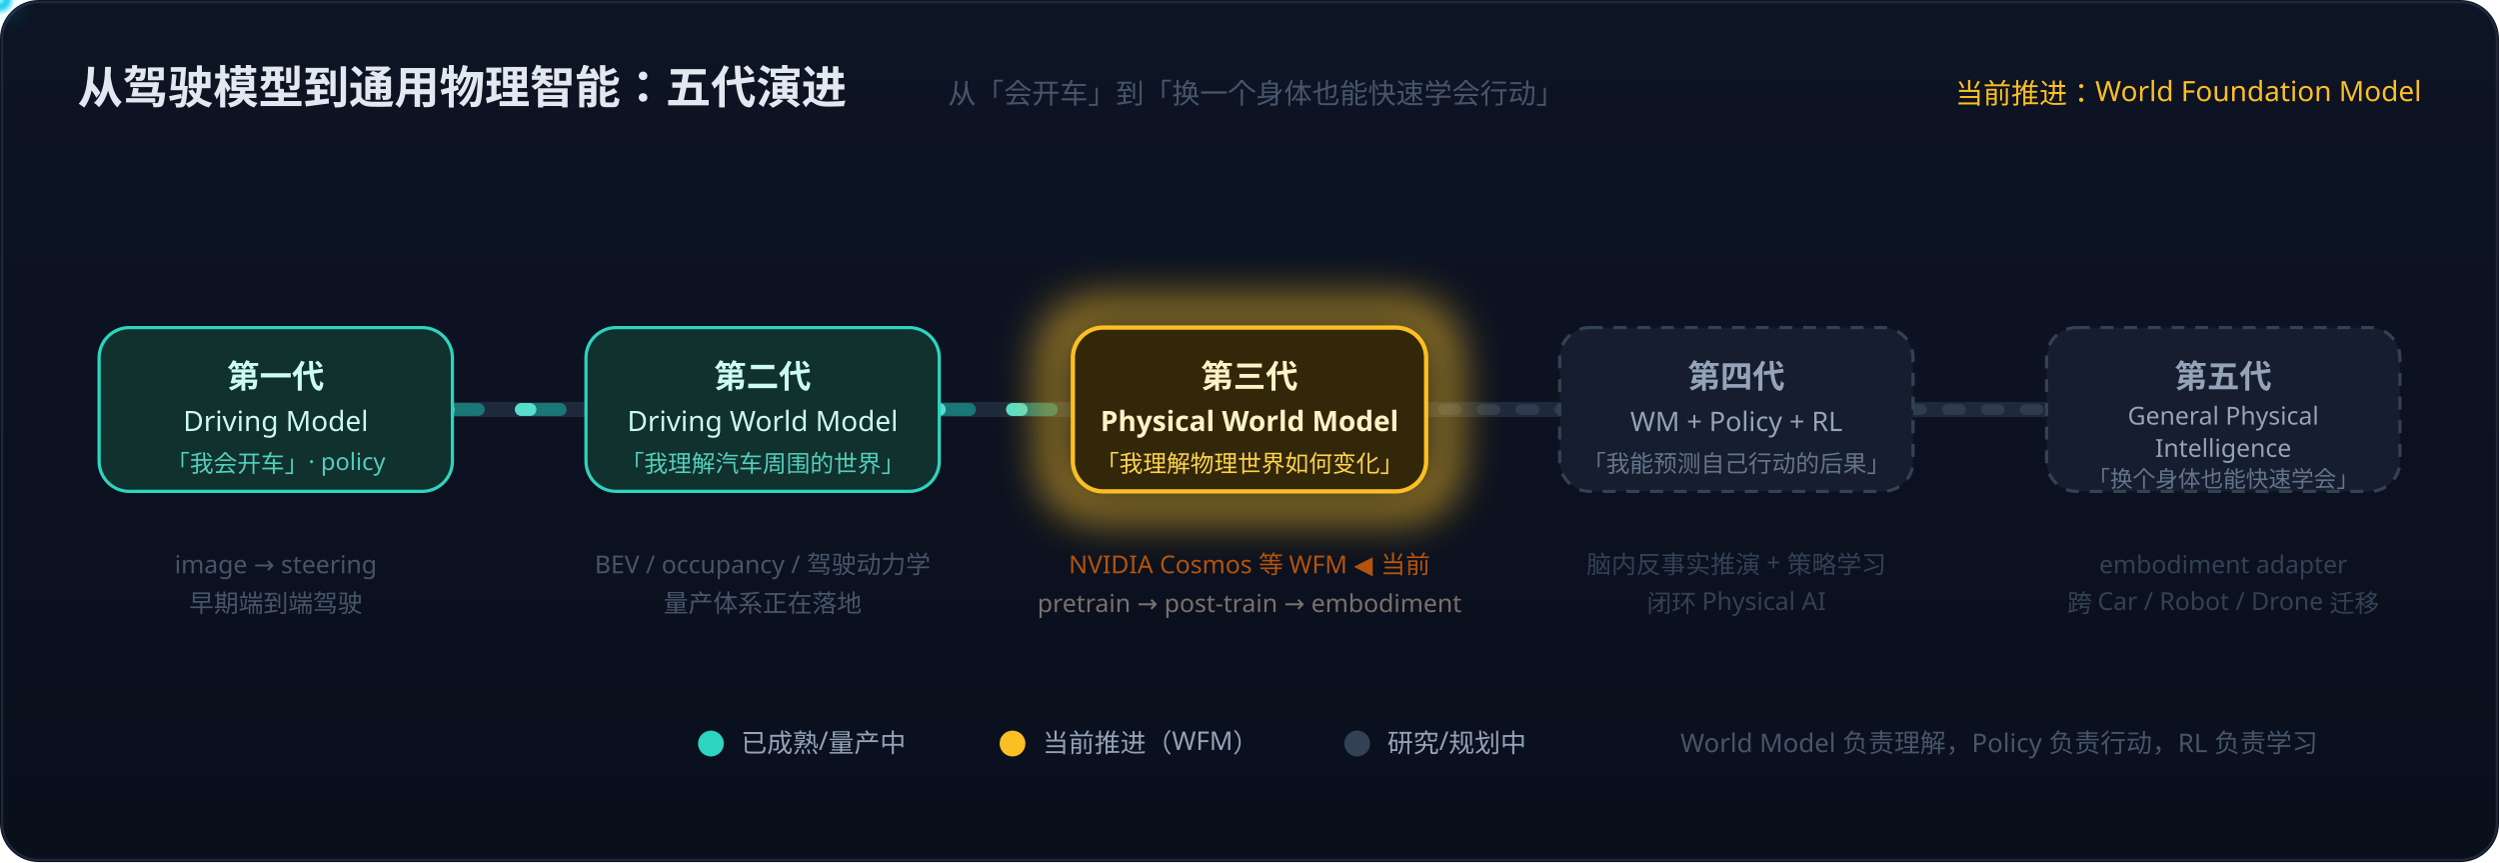
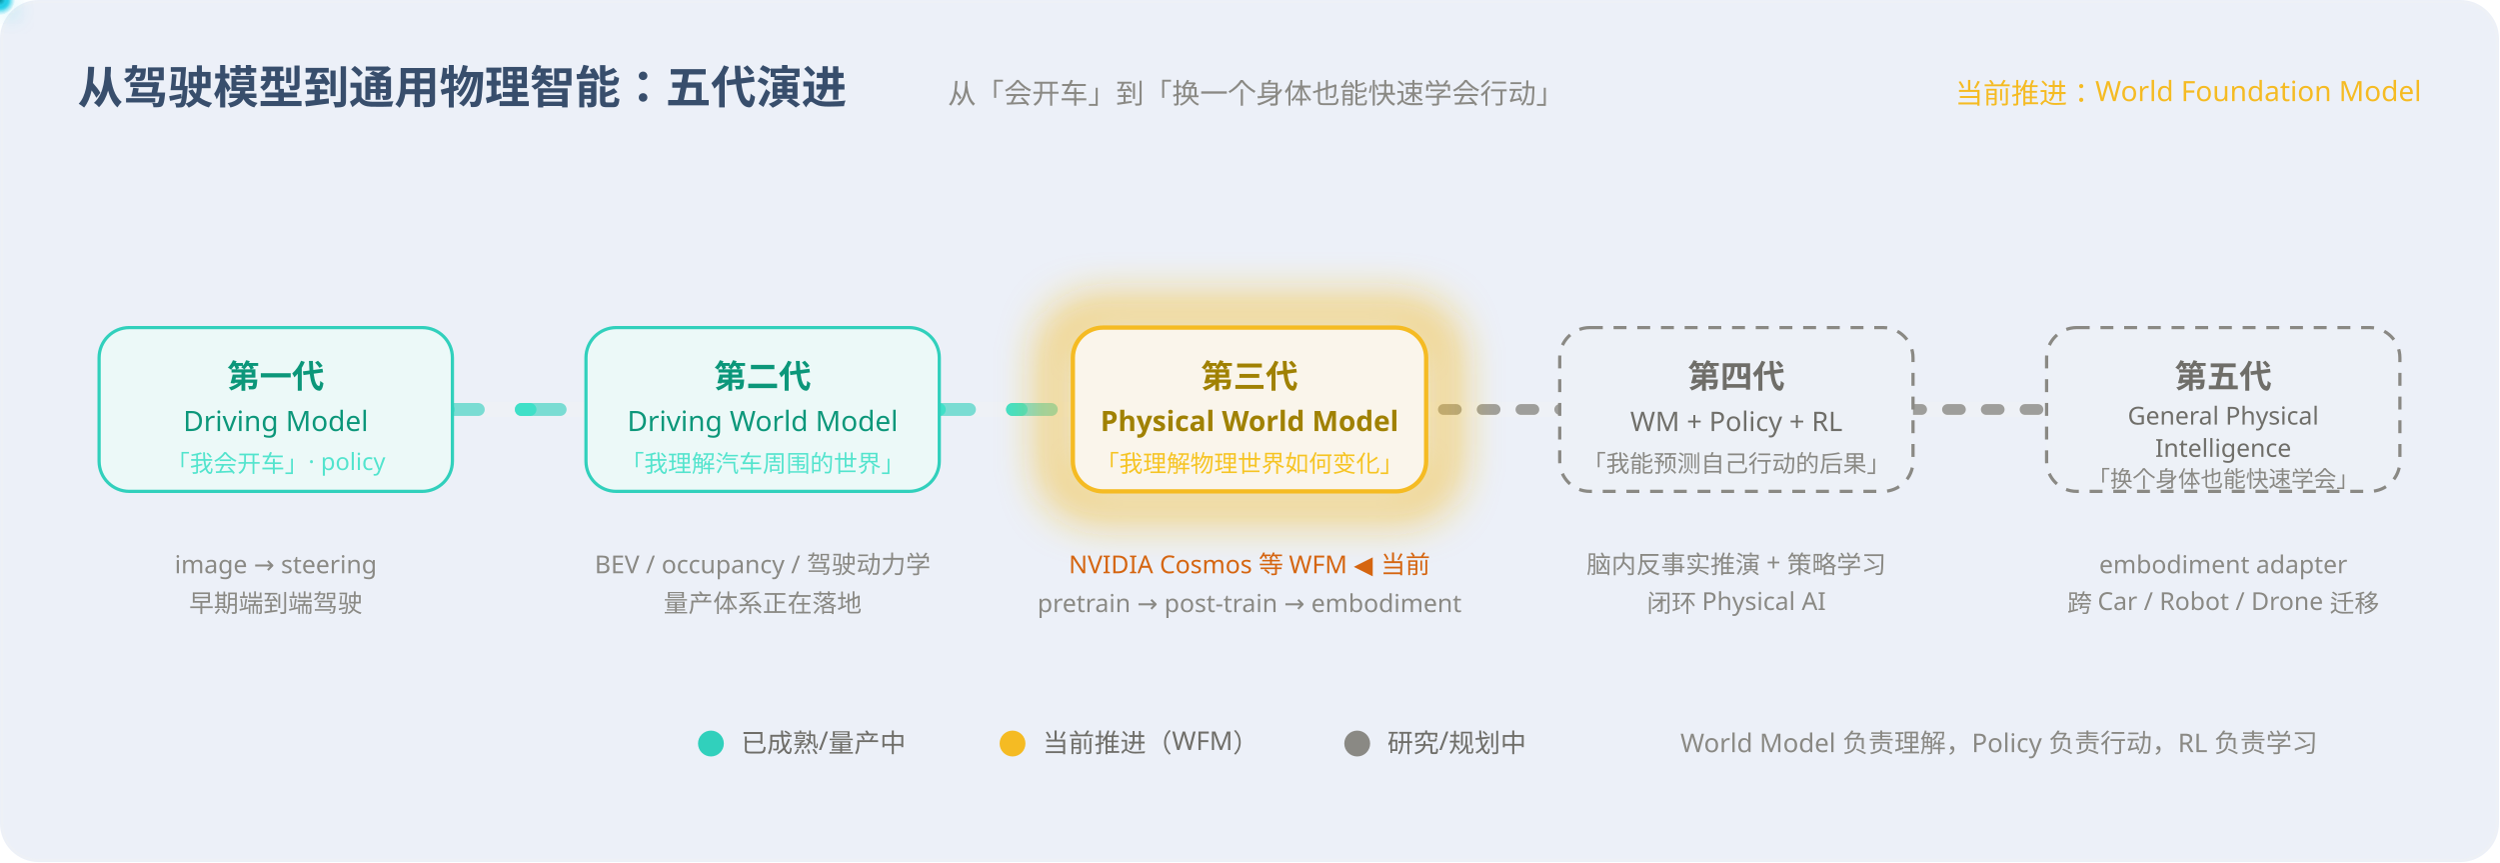
<svg xmlns="http://www.w3.org/2000/svg" width="1160" height="400" viewBox="0 0 1160 400" font-family="PingFang SC, Hiragino Sans GB, Microsoft YaHei, sans-serif">
  <defs>
    <linearGradient id="bg2" x1="0" y1="0" x2="0" y2="1">
-       <stop offset="0" stop-color="#0d1424" />
-       <stop offset="1" stop-color="#0a0f1c" />
+       <stop offset="0" stop-color="#ecf0f8" />
+       <stop offset="1" stop-color="#ecf0f8" />
    </linearGradient>
    <filter id="softGlow2" x="-60%" y="-60%" width="220%" height="220%">
      <feGaussianBlur stdDeviation="6" result="b" />
      <feMerge>
        <feMergeNode in="b" />
        <feMergeNode in="SourceGraphic" />
      </feMerge>
    </filter>
    <filter id="haloBlur2" x="-60%" y="-60%" width="220%" height="220%">
      <feGaussianBlur stdDeviation="10" />
    </filter>
    <radialGradient id="particle2" cx="0.5" cy="0.5" r="0.5">
-       <stop offset="0" stop-color="#a5f3fc" />
-       <stop offset="0.5" stop-color="#22d3ee" />
-       <stop offset="1" stop-color="#22d3ee" stop-opacity="0" />
+       <stop offset="0" stop-color="#058e9e" />
+       <stop offset="0.5" stop-color="#27cfe9" />
+       <stop offset="1" stop-color="#27cfe9" stop-opacity="0" />
    </radialGradient>
  </defs>
  <style>
    @keyframes flowDashG { to { stroke-dashoffset: -76; } }
    @keyframes pulseG { 0%,100% { opacity: 0.12; } 50% { opacity: 0.6; } }
    @keyframes shimmerG { 0%,100% { opacity: 0.78; } 50% { opacity: 1; } }
    .flowG  { stroke-dasharray: 18 20; animation: flowDashG 1.5s linear infinite; }
    .flowG2 { stroke-dasharray: 4 34;  animation: flowDashG 1.5s linear infinite; }
    .halo-nowG { animation: pulseG 1.8s ease-in-out infinite; }
    .done-nodeG { animation: shimmerG 3.5s ease-in-out infinite; }
  </style>
  <rect width="1160" height="400" rx="18" fill="url(#bg2)" />
-   <rect x="1" y="1" width="1158" height="398" rx="17" fill="none" stroke="#1e293b" stroke-width="1" />
-   <text x="36" y="48" font-size="21" font-weight="700" fill="#e2e8f0">从驾驶模型到通用物理智能：五代演进</text>
-   <text x="440" y="48" font-size="13" fill="#475569">从「会开车」到「换一个身体也能快速学会行动」</text>
-   <text x="1124" y="48" font-size="13" fill="#fbbf24" text-anchor="end">当前推进：World Foundation Model</text>
-   <path d="M 128 190 H 1032" fill="none" stroke="#1e293b" stroke-width="7" stroke-linecap="round" />
-   <path class="flowG" d="M 128 190 H 580" fill="none" stroke="#14b8a6" stroke-width="6" stroke-linecap="round" opacity="0.55" />
-   <path class="flowG2" d="M 128 190 H 580" fill="none" stroke="#5eead4" stroke-width="6" stroke-linecap="round" opacity="0.9" />
-   <path d="M 580 190 H 1032" fill="none" stroke="#334155" stroke-width="5" stroke-dasharray="6 12" stroke-linecap="round" opacity="0.8" />
+   <rect x="1" y="1" width="1158" height="398" rx="17" fill="none" stroke="#eef1f6" stroke-width="1" />
+   <text x="36" y="48" font-size="21" font-weight="700" fill="#384e6c">从驾驶模型到通用物理智能：五代演进</text>
+   <text x="440" y="48" font-size="13" fill="#8a8984">从「会开车」到「换一个身体也能快速学会行动」</text>
+   <text x="1124" y="48" font-size="13" fill="#f5bb23" text-anchor="end">当前推进：World Foundation Model</text>
+   <path d="M 128 190 H 1032" fill="none" stroke="#eef1f6" stroke-width="7" stroke-linecap="round" />
+   <path class="flowG" d="M 128 190 H 580" fill="none" stroke="#1bcab7" stroke-width="6" stroke-linecap="round" opacity="0.55" />
+   <path class="flowG2" d="M 128 190 H 580" fill="none" stroke="#38e0c6" stroke-width="6" stroke-linecap="round" opacity="0.9" />
+   <path d="M 580 190 H 1032" fill="none" stroke="#8a8984" stroke-width="5" stroke-dasharray="6 12" stroke-linecap="round" opacity="0.8" />
  <circle r="7" fill="url(#particle2)" filter="url(#softGlow2)">
    <animateMotion dur="5s" repeatCount="indefinite" path="M 128 190 H 580" />
  </circle>
  <circle r="5" fill="url(#particle2)" filter="url(#softGlow2)">
    <animateMotion dur="5s" begin="2.5s" repeatCount="indefinite" path="M 128 190 H 580" />
  </circle>
  <g class="done-nodeG">
-     <rect x="46" y="152" width="164" height="76" rx="14" fill="#10312e" stroke="#2dd4bf" stroke-width="1.5" />
-     <text x="128" y="180" font-size="15" font-weight="600" fill="#ccfbf1" text-anchor="middle">第一代</text>
-     <text x="128" y="200" font-size="13" fill="#ccfbf1" text-anchor="middle">Driving Model</text>
-     <text x="128" y="219" font-size="11" fill="#5eead4" opacity="0.85" text-anchor="middle">「我会开车」· policy</text>
+     <rect x="46" y="152" width="164" height="76" rx="14" fill="#ecf9f8" stroke="#31d0bc" stroke-width="1.5" />
+     <text x="128" y="180" font-size="15" font-weight="600" fill="#0c977a" text-anchor="middle">第一代</text>
+     <text x="128" y="200" font-size="13" fill="#0c977a" text-anchor="middle">Driving Model</text>
+     <text x="128" y="219" font-size="11" fill="#38e0c6" opacity="0.85" text-anchor="middle">「我会开车」· policy</text>
  </g>
-   <text x="128" y="266" font-size="11.5" fill="#475569" text-anchor="middle">image → steering</text>
-   <text x="128" y="284" font-size="11.5" fill="#475569" text-anchor="middle">早期端到端驾驶</text>
+   <text x="128" y="266" font-size="11.5" fill="#8a8984" text-anchor="middle">image → steering</text>
+   <text x="128" y="284" font-size="11.5" fill="#8a8984" text-anchor="middle">早期端到端驾驶</text>
  <g class="done-nodeG">
-     <rect x="272" y="152" width="164" height="76" rx="14" fill="#10312e" stroke="#2dd4bf" stroke-width="1.5" />
-     <text x="354" y="180" font-size="15" font-weight="600" fill="#ccfbf1" text-anchor="middle">第二代</text>
-     <text x="354" y="200" font-size="13" fill="#ccfbf1" text-anchor="middle">Driving World Model</text>
-     <text x="354" y="219" font-size="11" fill="#5eead4" opacity="0.85" text-anchor="middle">「我理解汽车周围的世界」</text>
+     <rect x="272" y="152" width="164" height="76" rx="14" fill="#ecf9f8" stroke="#31d0bc" stroke-width="1.5" />
+     <text x="354" y="180" font-size="15" font-weight="600" fill="#0c977a" text-anchor="middle">第二代</text>
+     <text x="354" y="200" font-size="13" fill="#0c977a" text-anchor="middle">Driving World Model</text>
+     <text x="354" y="219" font-size="11" fill="#38e0c6" opacity="0.85" text-anchor="middle">「我理解汽车周围的世界」</text>
  </g>
-   <text x="354" y="266" font-size="11.5" fill="#475569" text-anchor="middle">BEV / occupancy / 驾驶动力学</text>
-   <text x="354" y="284" font-size="11.5" fill="#475569" text-anchor="middle">量产体系正在落地</text>
-   <rect class="halo-nowG" x="490" y="146" width="180" height="88" rx="18" fill="none" stroke="#fbbf24" stroke-width="10" filter="url(#haloBlur2)" />
+   <text x="354" y="266" font-size="11.5" fill="#8a8984" text-anchor="middle">BEV / occupancy / 驾驶动力学</text>
+   <text x="354" y="284" font-size="11.5" fill="#8a8984" text-anchor="middle">量产体系正在落地</text>
+   <rect class="halo-nowG" x="490" y="146" width="180" height="88" rx="18" fill="none" stroke="#f5bb23" stroke-width="10" filter="url(#haloBlur2)" />
  <g>
-     <rect x="498" y="152" width="164" height="76" rx="14" fill="#33270a" stroke="#fbbf24" stroke-width="2" />
-     <text x="580" y="180" font-size="15" font-weight="700" fill="#fef3c7" text-anchor="middle">第三代</text>
-     <text x="580" y="200" font-size="13" font-weight="600" fill="#fef3c7" text-anchor="middle">Physical World Model</text>
-     <text x="580" y="219" font-size="11" fill="#fcd34d" text-anchor="middle">「我理解物理世界如何变化」</text>
+     <rect x="498" y="152" width="164" height="76" rx="14" fill="#faf5eb" stroke="#f5bb23" stroke-width="2" />
+     <text x="580" y="180" font-size="15" font-weight="700" fill="#a08103" text-anchor="middle">第三代</text>
+     <text x="580" y="200" font-size="13" font-weight="600" fill="#a08103" text-anchor="middle">Physical World Model</text>
+     <text x="580" y="219" font-size="11" fill="#f6c423" text-anchor="middle">「我理解物理世界如何变化」</text>
  </g>
-   <text x="580" y="266" font-size="11.5" fill="#b45309" text-anchor="middle">NVIDIA Cosmos 等 WFM ◀ 当前</text>
-   <text x="580" y="284" font-size="11.5" fill="#78716c" text-anchor="middle">pretrain → post-train → embodiment</text>
+   <text x="580" y="266" font-size="11.5" fill="#d56510" text-anchor="middle">NVIDIA Cosmos 等 WFM ◀ 当前</text>
+   <text x="580" y="284" font-size="11.5" fill="#8a8984" text-anchor="middle">pretrain → post-train → embodiment</text>
  <g>
-     <rect x="724" y="152" width="164" height="76" rx="14" fill="#151d2e" stroke="#334155" stroke-width="1.5" stroke-dasharray="6 5" />
-     <text x="806" y="180" font-size="15" font-weight="600" fill="#94a3b8" text-anchor="middle">第四代</text>
-     <text x="806" y="200" font-size="12.5" fill="#94a3b8" text-anchor="middle">WM + Policy + RL</text>
-     <text x="806" y="219" font-size="11" fill="#64748b" text-anchor="middle">「我能预测自己行动的后果」</text>
+     <rect x="724" y="152" width="164" height="76" rx="14" fill="#edf1f7" stroke="#8a8984" stroke-width="1.5" stroke-dasharray="6 5" />
+     <text x="806" y="180" font-size="15" font-weight="600" fill="#6f6e69" text-anchor="middle">第四代</text>
+     <text x="806" y="200" font-size="12.5" fill="#6f6e69" text-anchor="middle">WM + Policy + RL</text>
+     <text x="806" y="219" font-size="11" fill="#8a8984" text-anchor="middle">「我能预测自己行动的后果」</text>
  </g>
-   <text x="806" y="266" font-size="11.5" fill="#334155" text-anchor="middle">脑内反事实推演 + 策略学习</text>
-   <text x="806" y="284" font-size="11.5" fill="#334155" text-anchor="middle">闭环 Physical AI</text>
+   <text x="806" y="266" font-size="11.5" fill="#8a8984" text-anchor="middle">脑内反事实推演 + 策略学习</text>
+   <text x="806" y="284" font-size="11.5" fill="#8a8984" text-anchor="middle">闭环 Physical AI</text>
  <g>
-     <rect x="950" y="152" width="164" height="76" rx="14" fill="#151d2e" stroke="#334155" stroke-width="1.5" stroke-dasharray="6 5" />
-     <text x="1032" y="180" font-size="15" font-weight="600" fill="#94a3b8" text-anchor="middle">第五代</text>
-     <text x="1032" y="197" font-size="11.5" fill="#94a3b8" text-anchor="middle">General Physical</text>
-     <text x="1032" y="212" font-size="11.5" fill="#94a3b8" text-anchor="middle">Intelligence</text>
-     <text x="1032" y="226" font-size="10.5" fill="#64748b" text-anchor="middle">「换个身体也能快速学会」</text>
+     <rect x="950" y="152" width="164" height="76" rx="14" fill="#edf1f7" stroke="#8a8984" stroke-width="1.5" stroke-dasharray="6 5" />
+     <text x="1032" y="180" font-size="15" font-weight="600" fill="#6f6e69" text-anchor="middle">第五代</text>
+     <text x="1032" y="197" font-size="11.5" fill="#6f6e69" text-anchor="middle">General Physical</text>
+     <text x="1032" y="212" font-size="11.5" fill="#6f6e69" text-anchor="middle">Intelligence</text>
+     <text x="1032" y="226" font-size="10.5" fill="#8a8984" text-anchor="middle">「换个身体也能快速学会」</text>
  </g>
-   <text x="1032" y="266" font-size="11.5" fill="#334155" text-anchor="middle">embodiment adapter</text>
-   <text x="1032" y="284" font-size="11.5" fill="#334155" text-anchor="middle">跨 Car / Robot / Drone 迁移</text>
+   <text x="1032" y="266" font-size="11.5" fill="#8a8984" text-anchor="middle">embodiment adapter</text>
+   <text x="1032" y="284" font-size="11.5" fill="#8a8984" text-anchor="middle">跨 Car / Robot / Drone 迁移</text>
  <g font-size="12">
-     <circle cx="330" cy="345" r="6" fill="#2dd4bf" />
-     <text x="344" y="349" fill="#94a3b8">已成熟/量产中</text>
-     <circle cx="470" cy="345" r="6" fill="#fbbf24" />
-     <text x="484" y="349" fill="#94a3b8">当前推进（WFM）</text>
-     <circle cx="630" cy="345" r="6" fill="#334155" />
-     <text x="644" y="349" fill="#94a3b8">研究/规划中</text>
-     <text x="780" y="349" fill="#475569">World Model 负责理解，Policy 负责行动，RL 负责学习</text>
+     <circle cx="330" cy="345" r="6" fill="#31d0bc" />
+     <text x="344" y="349" fill="#6f6e69">已成熟/量产中</text>
+     <circle cx="470" cy="345" r="6" fill="#f5bb23" />
+     <text x="484" y="349" fill="#6f6e69">当前推进（WFM）</text>
+     <circle cx="630" cy="345" r="6" fill="#8a8984" />
+     <text x="644" y="349" fill="#6f6e69">研究/规划中</text>
+     <text x="780" y="349" fill="#8a8984">World Model 负责理解，Policy 负责行动，RL 负责学习</text>
  </g>
</svg>
